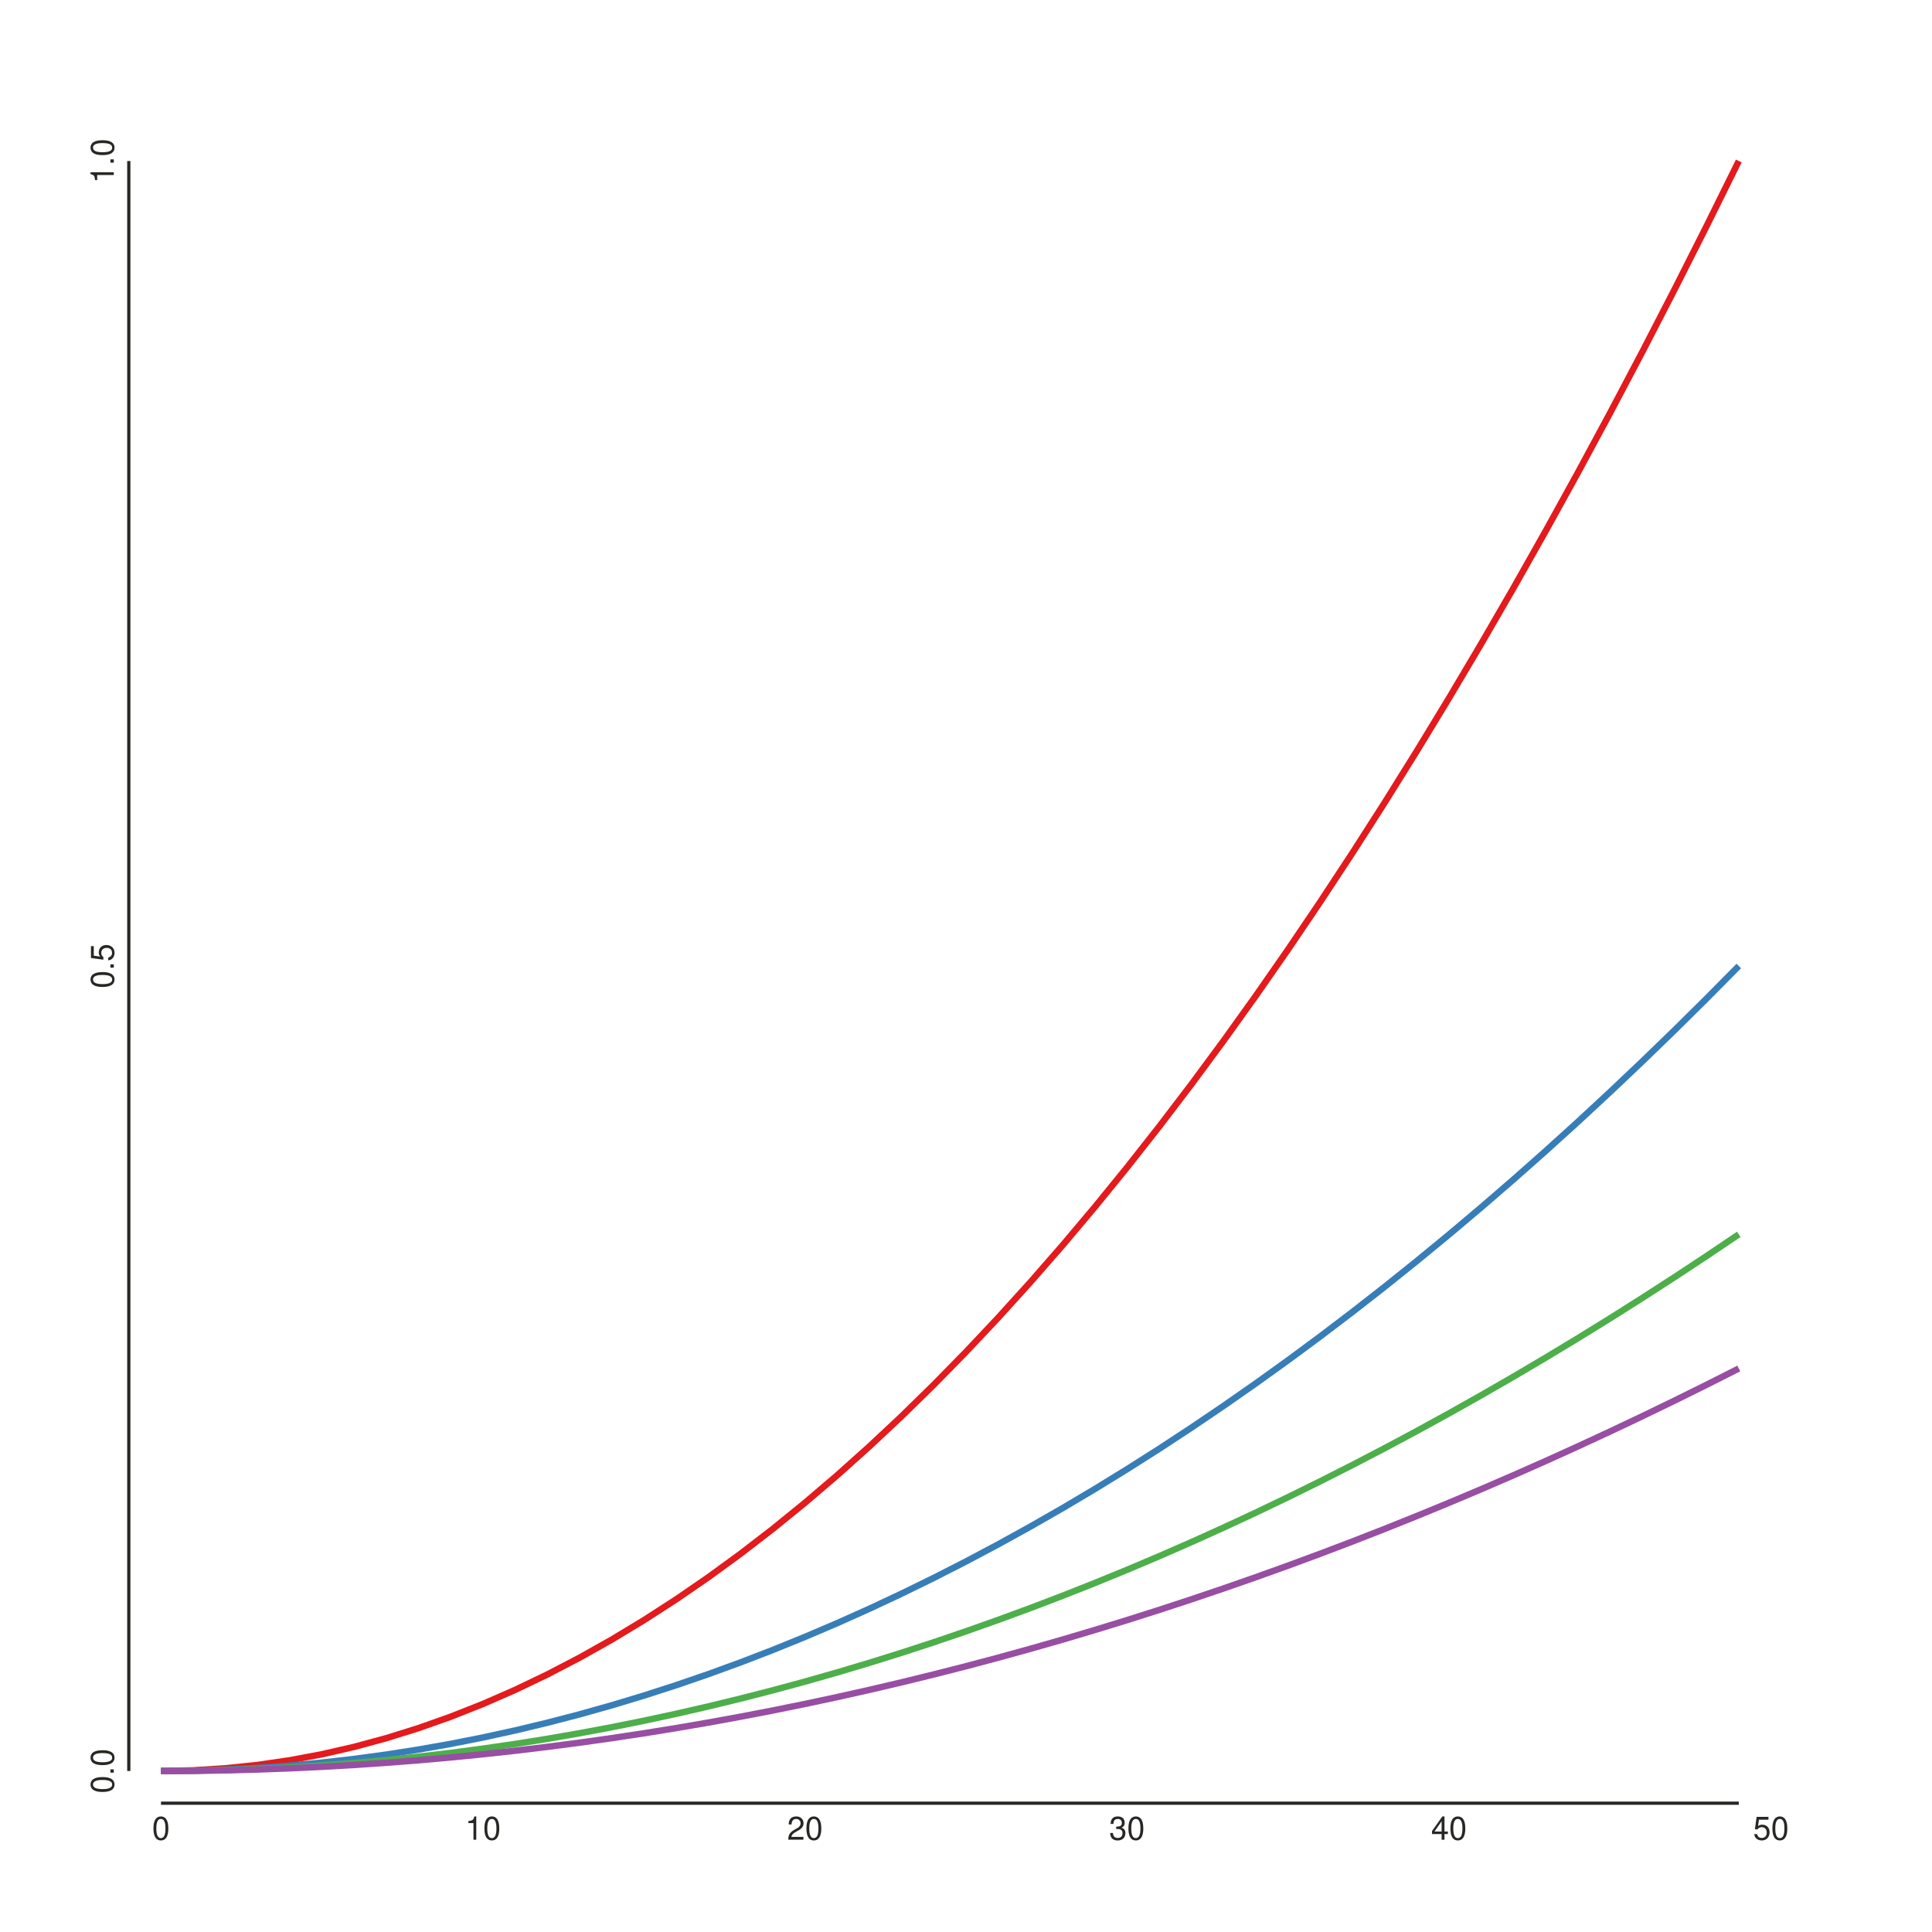
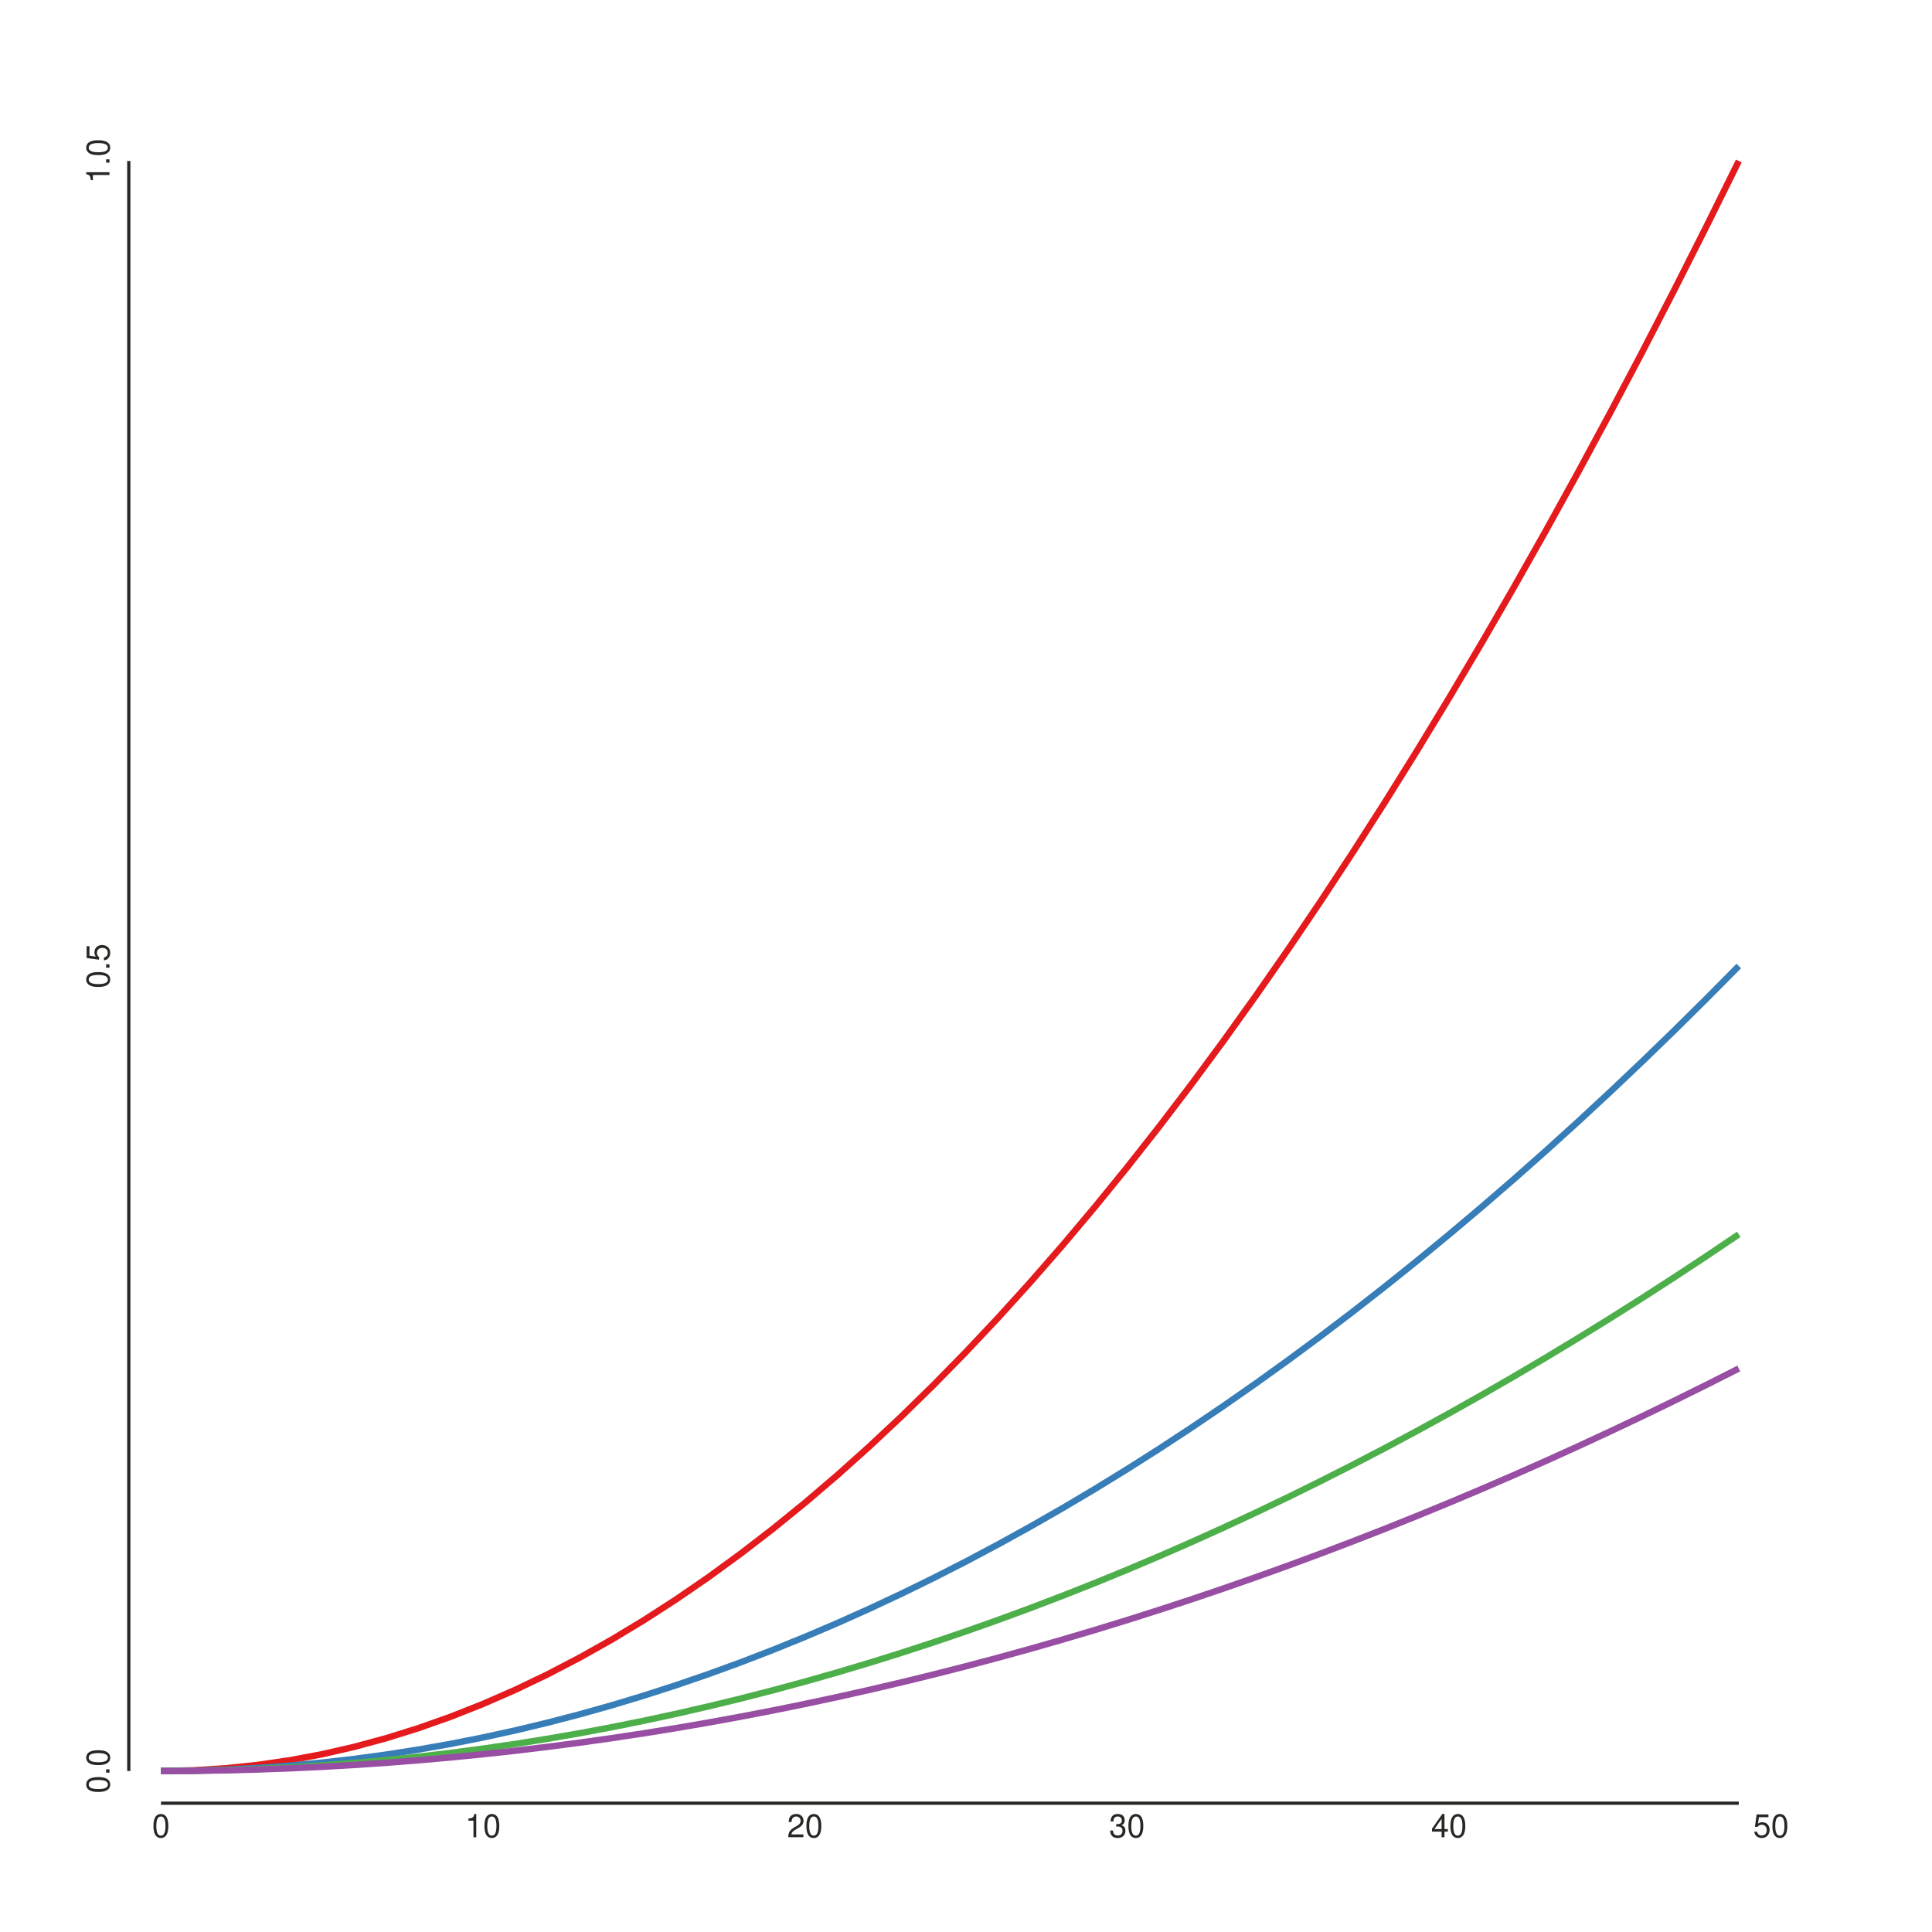
- <svg xmlns="http://www.w3.org/2000/svg" height="600px" id="ta27a7a53e2454d8eb86af7ebecd841e7" preserveAspectRatio="xMidYMid meet" style="background-color:transparent;fill:rgb(16.1%,15.3%,14.1%);fill-opacity:1.0;font-family:Helvetica;font-size:12px;opacity:1.0;stroke:rgb(16.1%,15.3%,14.1%);stroke-opacity:1.0;stroke-width:1.0" viewBox="0 0 600 600" width="600px">
-   <g class="toyplot-axes-Cartesian" id="t513afc8e593249fea8a6791ac9531d84">
-     <clipPath id="t5face82d3c05469a980e87f67ef123ff">
+ <svg xmlns="http://www.w3.org/2000/svg" height="600px" id="t5f2de864f15c4c34aed8cd68a54c3686" preserveAspectRatio="xMidYMid meet" style="background-color:transparent;fill:rgb(16.1%,15.3%,14.1%);fill-opacity:1.0;font-family:Helvetica;font-size:12px;opacity:1.0;stroke:rgb(16.1%,15.3%,14.1%);stroke-opacity:1.0;stroke-width:1.0" viewBox="0 0 600 600" width="600px">
+   <g class="toyplot-axes-Cartesian" id="td61d22d812a440c8975c27381a92e282">
+     <clipPath id="tadf40252ab3c411eb68edf1ba39aa66d">
      <rect height="520.0" width="520.0" x="40.0" y="40.0" />
    </clipPath>
-     <g class="toyplot-coordinate-events" clip-path="url(#t5face82d3c05469a980e87f67ef123ff)" style="cursor:crosshair">
+     <g class="toyplot-coordinate-events" clip-path="url(#tadf40252ab3c411eb68edf1ba39aa66d)" style="cursor:crosshair">
      <rect height="520.0" style="pointer-events:all;visibility:hidden" width="520.0" x="40.0" y="40.0" />
-       <g class="toyplot-mark-Plot" id="t662acb3a21a8407c8ff2d25aa2d8b1c7" style="fill:none">
+       <g class="toyplot-mark-Plot" id="t90a2ce048ceb4946b45a732e28f0ebe5" style="fill:none">
        <g class="toyplot-Series">
          <path d="M 50.0 550.0 L 60.0 549.792 L 70.0 549.167 L 80.0 548.126 L 90.0 546.668 L 100.0 544.794 L 110.0 542.503 L 120 539.796 L 130.0 536.672 L 140.0 533.132 L 150.0 529.175 L 160.0 524.802 L 170.0 520.012 L 180.0 514.806 L 190 509.184 L 200.0 503.145 L 210.0 496.689 L 220.0 489.817 L 230.0 482.528 L 240.0 474.823 L 250.0 466.701 L 260.0 458.163 L 270.0 449.209 L 280.0 439.838 L 290.0 430.05 L 300.0 419.846 L 310.0 409.225 L 320.0 398.188 L 330 386.735 L 340.0 374.865 L 350.0 362.578 L 360.0 349.875 L 370.0 336.756 L 380.0 323.219 L 390.0 309.267 L 400.0 294.898 L 410.0 280.112 L 420.0 264.91 L 430.0 249.292 L 440.0 233.257 L 450.0 216.805 L 460.0 199.938 L 470.0 182.653 L 480.0 164.952 L 490.0 146.835 L 500.0 128.301 L 510.0 109.35 L 520.0 89.983 L 530.0 70.2 L 540.0 50.0" style="stroke:rgb(89.4%,10.2%,11%);stroke-opacity:1.0;stroke-width:2.0" />
        </g>
        <g class="toyplot-Series">
          <path d="M 50.0 550.0 L 60.0 549.896 L 70.0 549.584 L 80.0 549.063 L 90.0 548.334 L 100.0 547.397 L 110.0 546.252 L 120 544.898 L 130.0 543.336 L 140.0 541.566 L 150.0 539.588 L 160.0 537.401 L 170.0 535.006 L 180.0 532.403 L 190 529.592 L 200.0 526.572 L 210.0 523.344 L 220.0 519.908 L 230.0 516.264 L 240.0 512.411 L 250.0 508.351 L 260.0 504.082 L 270.0 499.604 L 280.0 494.919 L 290.0 490.025 L 300.0 484.923 L 310.0 479.613 L 320.0 474.094 L 330 468.367 L 340.0 462.432 L 350.0 456.289 L 360.0 449.938 L 370.0 443.378 L 380.0 436.61 L 390.0 429.633 L 400.0 422.449 L 410.0 415.056 L 420.0 407.455 L 430.0 399.646 L 440.0 391.628 L 450.0 383.403 L 460.0 374.969 L 470.0 366.327 L 480.0 357.476 L 490.0 348.417 L 500.0 339.15 L 510.0 329.675 L 520.0 319.992 L 530.0 310.1 L 540.0 300.0" style="stroke:rgb(21.6%,49.4%,72.2%);stroke-opacity:1.0;stroke-width:2.0" />
        </g>
        <g class="toyplot-Series">
          <path d="M 50.0 550.0 L 60.0 549.931 L 70.0 549.722 L 80.0 549.375 L 90.0 548.889 L 100.0 548.265 L 110.0 547.501 L 120 546.599 L 130.0 545.557 L 140.0 544.377 L 150.0 543.058 L 160.0 541.601 L 170.0 540.004 L 180.0 538.269 L 190 536.395 L 200.0 534.382 L 210.0 532.23 L 220.0 529.939 L 230.0 527.509 L 240.0 524.941 L 250.0 522.234 L 260.0 519.388 L 270.0 516.403 L 280.0 513.279 L 290.0 510.017 L 300.0 506.615 L 310.0 503.075 L 320.0 499.396 L 330 495.578 L 340.0 491.622 L 350.0 487.526 L 360.0 483.292 L 370.0 478.919 L 380.0 474.406 L 390.0 469.756 L 400.0 464.966 L 410.0 460.037 L 420.0 454.97 L 430.0 449.764 L 440.0 444.419 L 450.0 438.935 L 460.0 433.313 L 470.0 427.551 L 480.0 421.651 L 490.0 415.612 L 500.0 409.434 L 510.0 403.117 L 520.0 396.661 L 530.0 390.067 L 540.0 383.333" style="stroke:rgb(30.2%,68.6%,29%);stroke-opacity:1.0;stroke-width:2.0" />
        </g>
        <g class="toyplot-Series">
          <path d="M 50.0 550.0 L 60.0 549.948 L 70.0 549.792 L 80.0 549.531 L 90.0 549.167 L 100.0 548.698 L 110.0 548.126 L 120 547.449 L 130.0 546.668 L 140.0 545.783 L 150.0 544.794 L 160.0 543.701 L 170.0 542.503 L 180.0 541.202 L 190 539.796 L 200.0 538.286 L 210.0 536.672 L 220.0 534.954 L 230.0 533.132 L 240.0 531.206 L 250.0 529.175 L 260.0 527.041 L 270.0 524.802 L 280.0 522.459 L 290.0 520.012 L 300.0 517.461 L 310.0 514.806 L 320.0 512.047 L 330 509.184 L 340.0 506.216 L 350.0 503.145 L 360.0 499.969 L 370.0 496.689 L 380.0 493.305 L 390.0 489.817 L 400.0 486.224 L 410.0 482.528 L 420.0 478.728 L 430.0 474.823 L 440.0 470.814 L 450.0 466.701 L 460.0 462.484 L 470.0 458.163 L 480.0 453.738 L 490.0 449.209 L 500.0 444.575 L 510.0 439.838 L 520.0 434.996 L 530.0 430.05 L 540.0 425.0" style="stroke:rgb(59.6%,30.6%,63.9%);stroke-opacity:1.0;stroke-width:2.0" />
        </g>
      </g>
    </g>
    <g class="toyplot-coordinates" style="visibility:hidden">
      <rect height="14.0" style="fill:rgb(100%,100%,100%);fill-opacity:1.0;opacity:0.75;stroke:none" width="90.0" x="450.0" y="60.0" />
      <text style="alignment-baseline:middle;font-size:10px;font-weight:normal;stroke:none;text-anchor:middle" x="495.0" y="67.0" />
    </g>
-     <g class="toyplot-axes-Axis" id="ta644a9f34f1b45cfa7e6c8e994d86373" transform="translate(50.0,550.0) rotate(0.0) translate(0,10.0)">
+     <g class="toyplot-axes-Axis" id="tb8b8a7367ce1462f827af22904fbbd38" transform="translate(50.0,550.0) rotate(0.0) translate(0,10.0)">
      <line style="" x1="0" x2="490.0" y1="0" y2="0" />
      <g>
-         <text style="dominant-baseline:middle;font-size:10px;font-weight:normal;stroke:none;text-anchor:middle" transform="translate(0.0,0)translate(0,8.0)">
+         <text style="dominant-baseline:hanging;font-size:10px;font-weight:normal;stroke:none;text-anchor:middle" transform="translate(0.0,6)">
          <tspan style="dominant-baseline:inherit">0</tspan>
        </text>
-         <text style="dominant-baseline:middle;font-size:10px;font-weight:normal;stroke:none;text-anchor:middle" transform="translate(100.0,0)translate(0,8.0)">
+         <text style="dominant-baseline:hanging;font-size:10px;font-weight:normal;stroke:none;text-anchor:middle" transform="translate(100.0,6)">
          <tspan style="dominant-baseline:inherit">10</tspan>
        </text>
-         <text style="dominant-baseline:middle;font-size:10px;font-weight:normal;stroke:none;text-anchor:middle" transform="translate(200.0,0)translate(0,8.0)">
+         <text style="dominant-baseline:hanging;font-size:10px;font-weight:normal;stroke:none;text-anchor:middle" transform="translate(200.0,6)">
          <tspan style="dominant-baseline:inherit">20</tspan>
        </text>
-         <text style="dominant-baseline:middle;font-size:10px;font-weight:normal;stroke:none;text-anchor:middle" transform="translate(300.0,0)translate(0,8.0)">
+         <text style="dominant-baseline:hanging;font-size:10px;font-weight:normal;stroke:none;text-anchor:middle" transform="translate(300.0,6)">
          <tspan style="dominant-baseline:inherit">30</tspan>
        </text>
-         <text style="dominant-baseline:middle;font-size:10px;font-weight:normal;stroke:none;text-anchor:middle" transform="translate(400.0,0)translate(0,8.0)">
+         <text style="dominant-baseline:hanging;font-size:10px;font-weight:normal;stroke:none;text-anchor:middle" transform="translate(400.0,6)">
          <tspan style="dominant-baseline:inherit">40</tspan>
        </text>
-         <text style="dominant-baseline:middle;font-size:10px;font-weight:normal;stroke:none;text-anchor:middle" transform="translate(500.0,0)translate(0,8.0)">
+         <text style="dominant-baseline:hanging;font-size:10px;font-weight:normal;stroke:none;text-anchor:middle" transform="translate(500.0,6)">
          <tspan style="dominant-baseline:inherit">50</tspan>
        </text>
      </g>
    </g>
-     <g class="toyplot-axes-Axis" id="t473f942c7ff9473f917f3e7a0a09a281" transform="translate(50.0,550.0) rotate(-90.0) translate(0,-10.0)">
+     <g class="toyplot-axes-Axis" id="t19eed0d4671d4f0388e029b09e3e3c4c" transform="translate(50.0,550.0) rotate(-90.0) translate(0,-10.0)">
      <line style="" x1="0" x2="500.0" y1="0" y2="0" />
      <g>
-         <text style="dominant-baseline:middle;font-size:10px;font-weight:normal;stroke:none;text-anchor:middle" transform="translate(0.0,0)translate(0,-8.0)">
+         <text style="dominant-baseline:alphabetic;font-size:10px;font-weight:normal;stroke:none;text-anchor:middle" transform="translate(0.0,-6)">
          <tspan style="dominant-baseline:inherit">0.0</tspan>
        </text>
-         <text style="dominant-baseline:middle;font-size:10px;font-weight:normal;stroke:none;text-anchor:middle" transform="translate(250.0,0)translate(0,-8.0)">
+         <text style="dominant-baseline:alphabetic;font-size:10px;font-weight:normal;stroke:none;text-anchor:middle" transform="translate(250.0,-6)">
          <tspan style="dominant-baseline:inherit">0.5</tspan>
        </text>
-         <text style="dominant-baseline:middle;font-size:10px;font-weight:normal;stroke:none;text-anchor:middle" transform="translate(500.0,0)translate(0,-8.0)">
+         <text style="dominant-baseline:alphabetic;font-size:10px;font-weight:normal;stroke:none;text-anchor:middle" transform="translate(500.0,-6)">
          <tspan style="dominant-baseline:inherit">1.0</tspan>
        </text>
      </g>
    </g>
  </g>
</svg>
